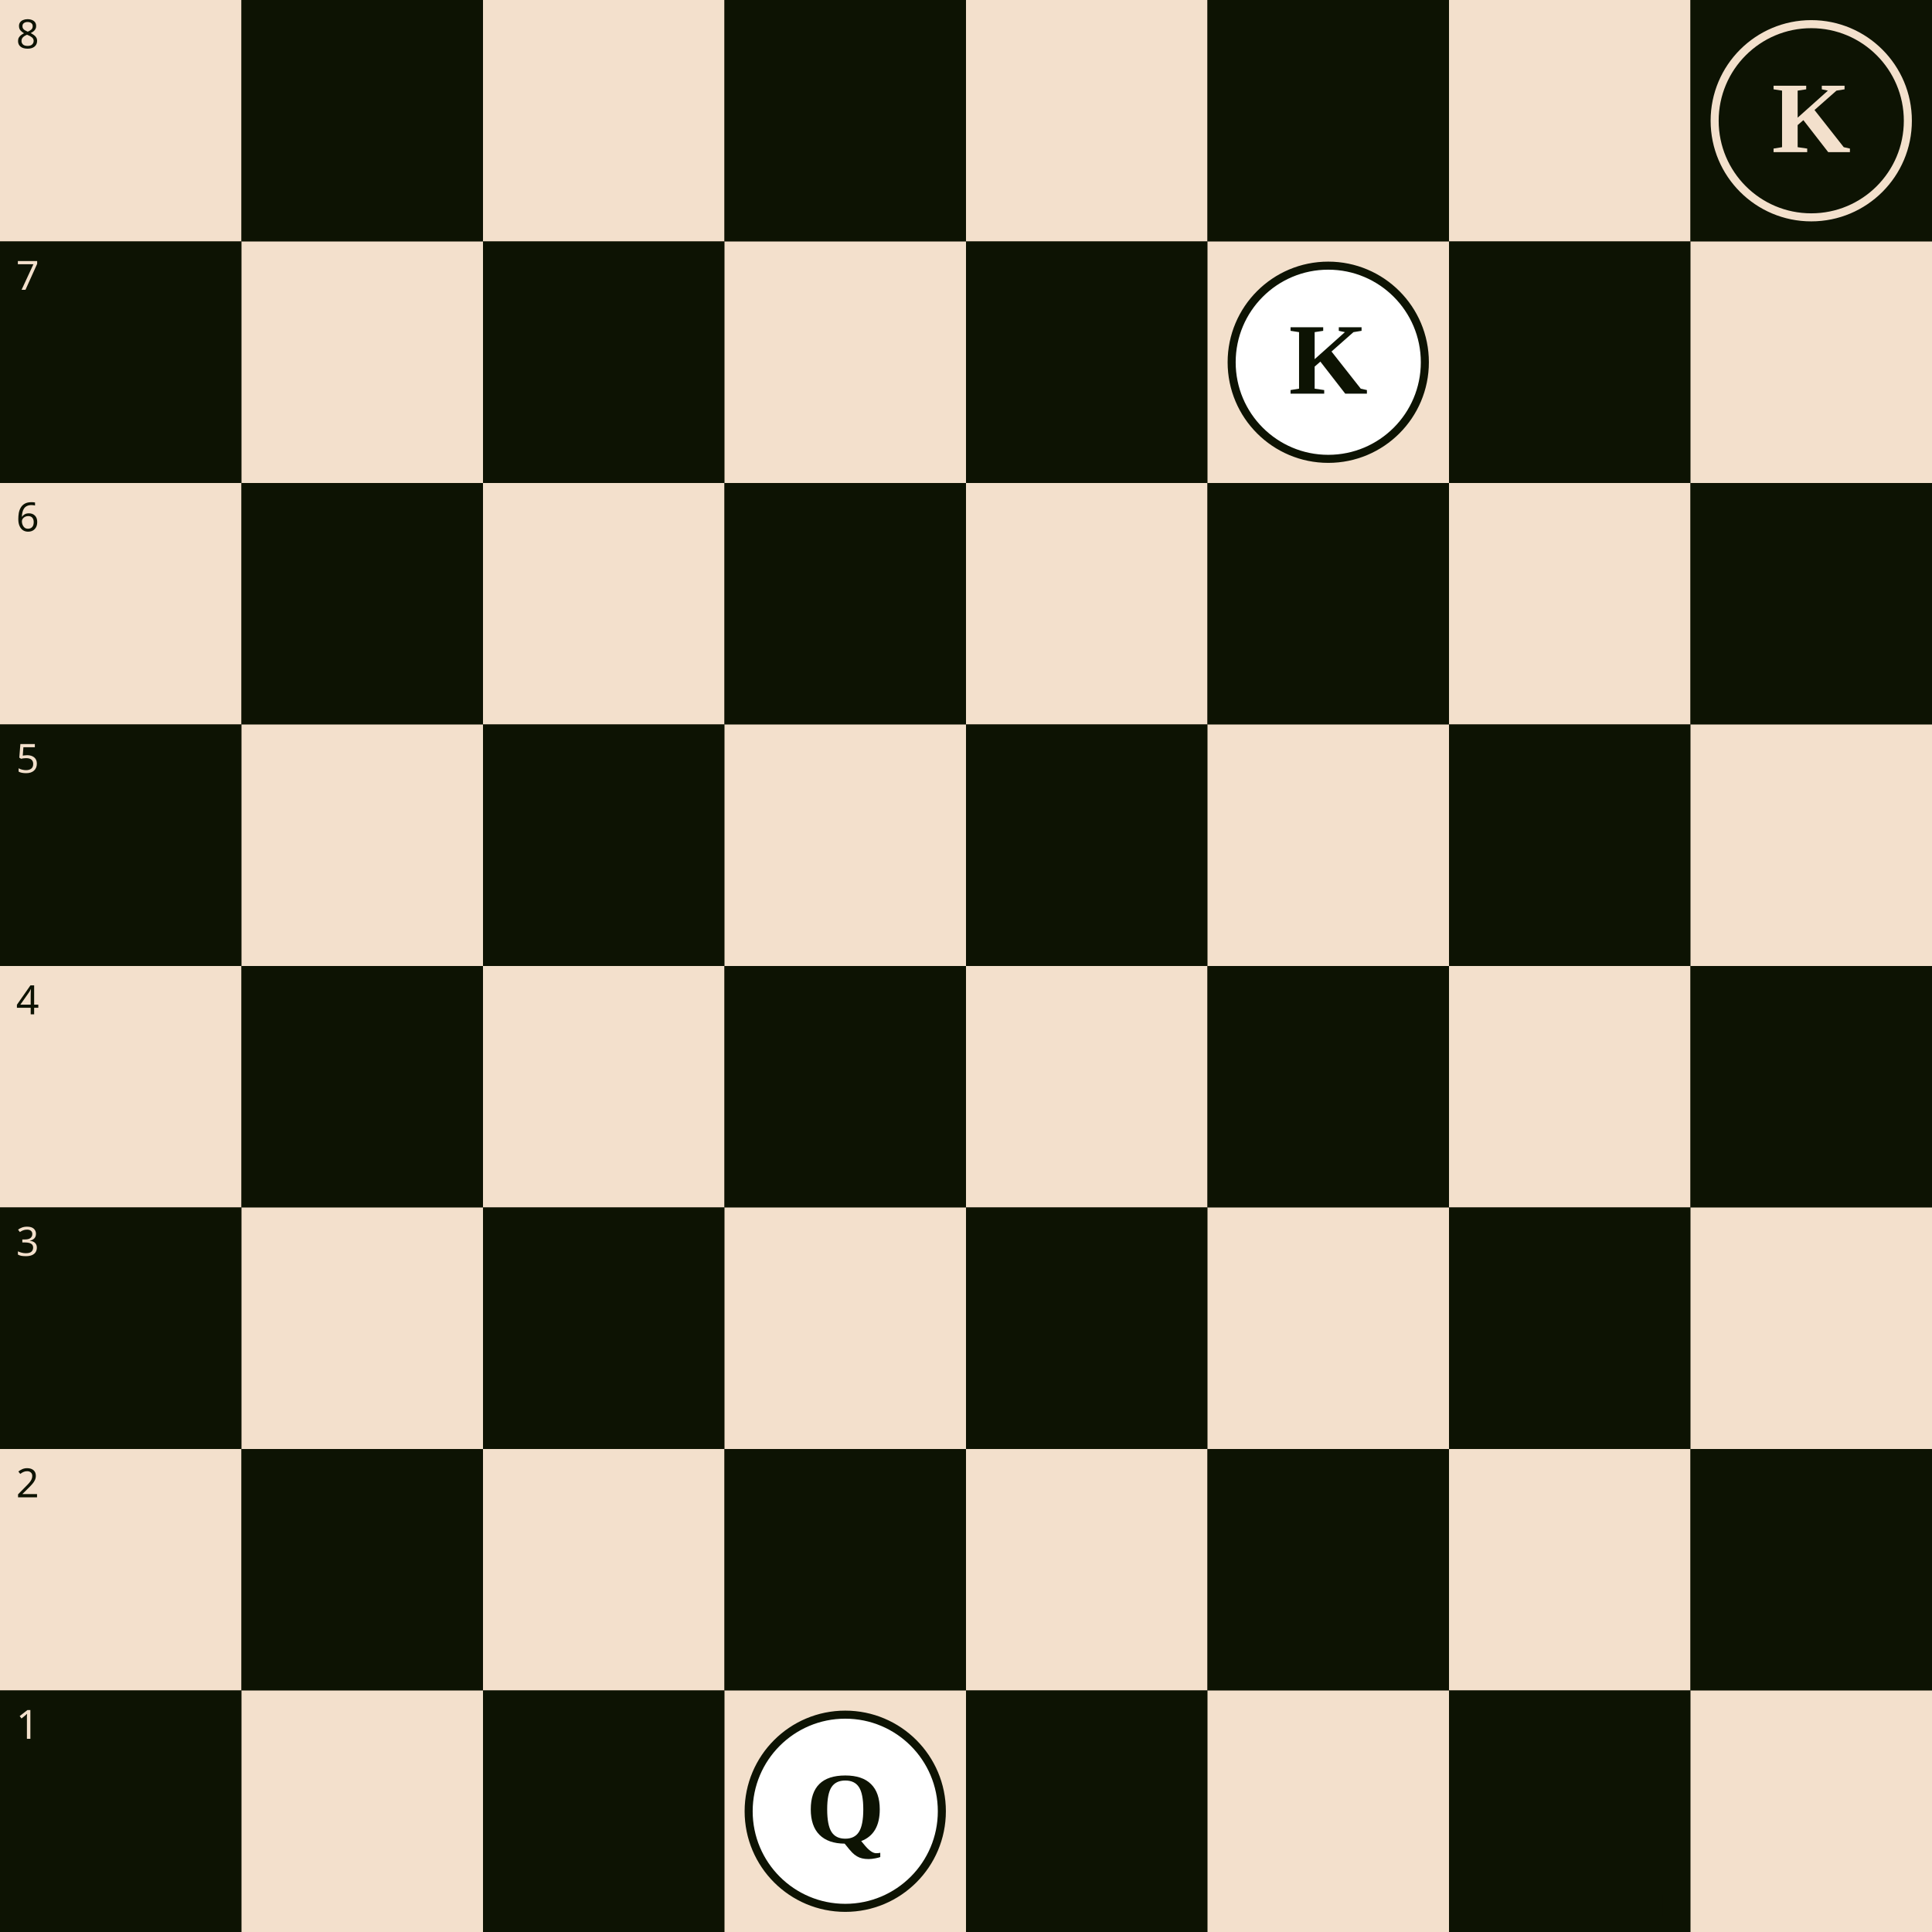
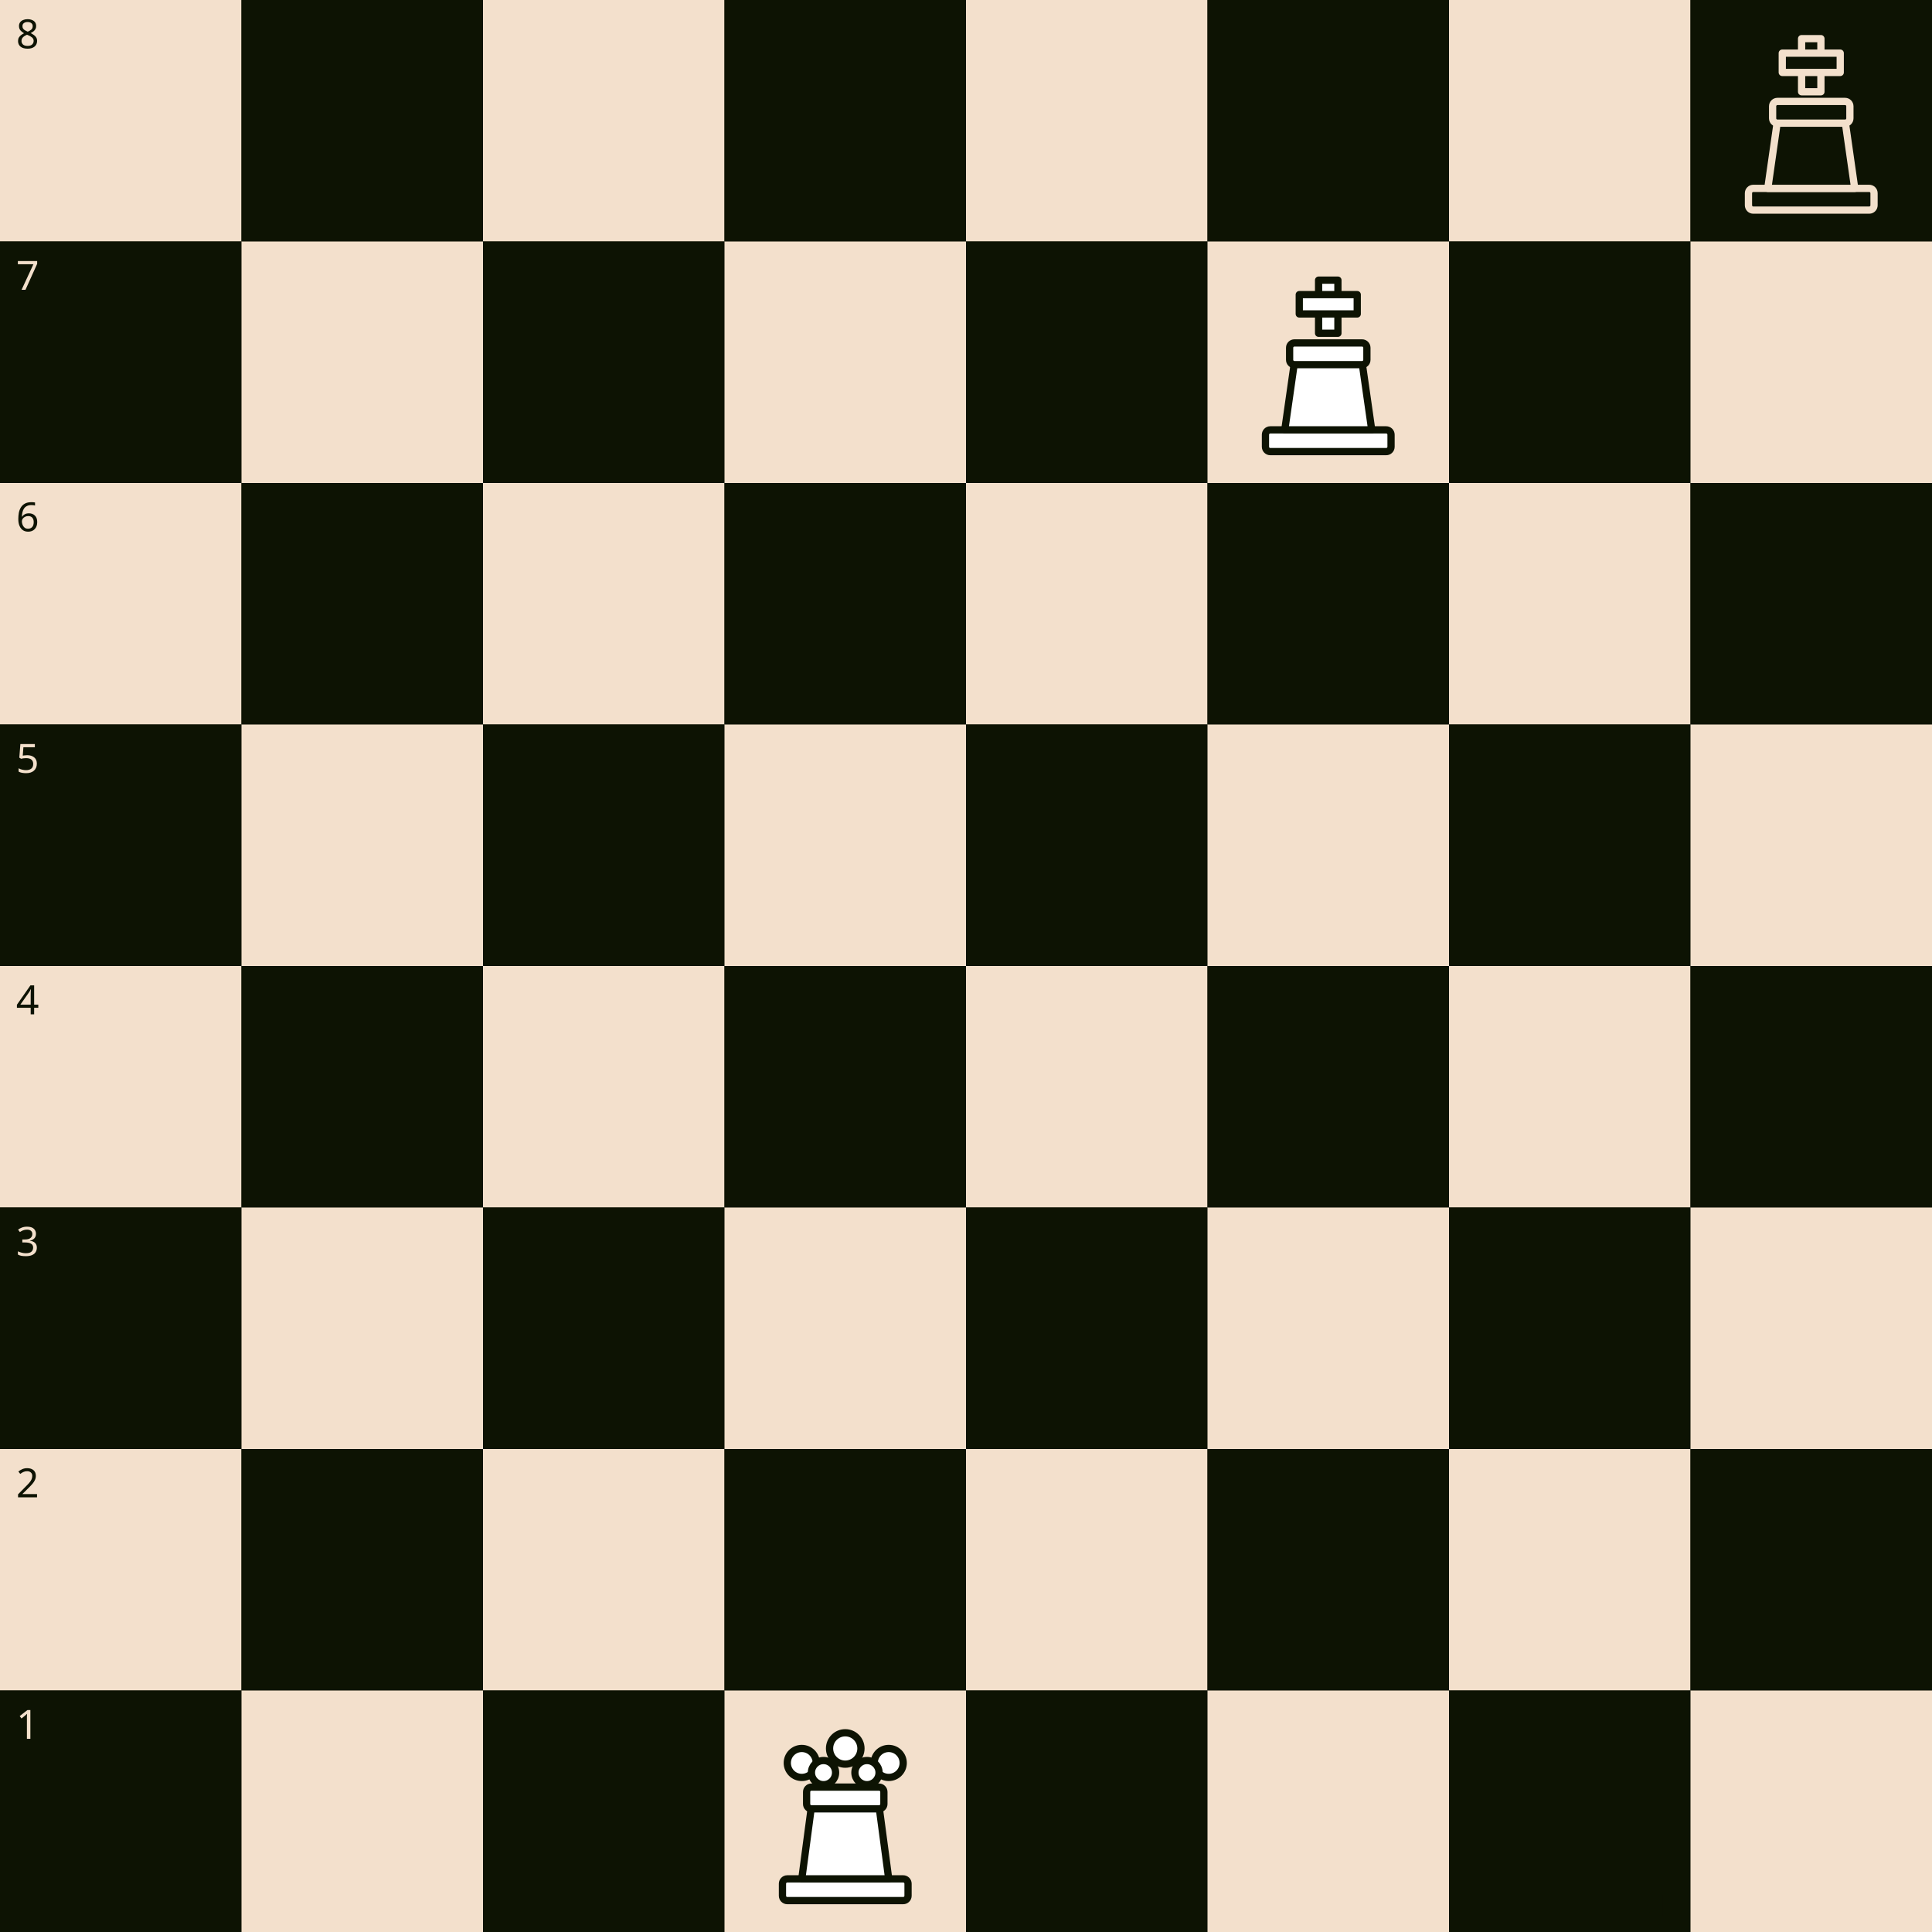
<svg xmlns="http://www.w3.org/2000/svg" width="480" height="480" viewBox="0 0 480 480">
  <rect width="480" height="480" fill="#0d1303" />
  <rect x="0" y="0" width="60" height="60" fill="#f3e0cc" />
  <rect x="60" y="0" width="60" height="60" fill="#0d1303" />
  <rect x="120" y="0" width="60" height="60" fill="#f3e0cc" />
  <rect x="180" y="0" width="60" height="60" fill="#0d1303" />
  <rect x="240" y="0" width="60" height="60" fill="#f3e0cc" />
  <rect x="300" y="0" width="60" height="60" fill="#0d1303" />
  <rect x="360" y="0" width="60" height="60" fill="#f3e0cc" />
  <rect x="420" y="0" width="60" height="60" fill="#0d1303" />
  <rect x="0" y="60" width="60" height="60" fill="#0d1303" />
  <rect x="60" y="60" width="60" height="60" fill="#f3e0cc" />
  <rect x="120" y="60" width="60" height="60" fill="#0d1303" />
  <rect x="180" y="60" width="60" height="60" fill="#f3e0cc" />
  <rect x="240" y="60" width="60" height="60" fill="#0d1303" />
  <rect x="300" y="60" width="60" height="60" fill="#f3e0cc" />
  <rect x="360" y="60" width="60" height="60" fill="#0d1303" />
  <rect x="420" y="60" width="60" height="60" fill="#f3e0cc" />
  <rect x="0" y="120" width="60" height="60" fill="#f3e0cc" />
  <rect x="60" y="120" width="60" height="60" fill="#0d1303" />
  <rect x="120" y="120" width="60" height="60" fill="#f3e0cc" />
  <rect x="180" y="120" width="60" height="60" fill="#0d1303" />
  <rect x="240" y="120" width="60" height="60" fill="#f3e0cc" />
  <rect x="300" y="120" width="60" height="60" fill="#0d1303" />
  <rect x="360" y="120" width="60" height="60" fill="#f3e0cc" />
  <rect x="420" y="120" width="60" height="60" fill="#0d1303" />
  <rect x="0" y="180" width="60" height="60" fill="#0d1303" />
  <rect x="60" y="180" width="60" height="60" fill="#f3e0cc" />
  <rect x="120" y="180" width="60" height="60" fill="#0d1303" />
  <rect x="180" y="180" width="60" height="60" fill="#f3e0cc" />
  <rect x="240" y="180" width="60" height="60" fill="#0d1303" />
  <rect x="300" y="180" width="60" height="60" fill="#f3e0cc" />
  <rect x="360" y="180" width="60" height="60" fill="#0d1303" />
  <rect x="420" y="180" width="60" height="60" fill="#f3e0cc" />
  <rect x="0" y="240" width="60" height="60" fill="#f3e0cc" />
  <rect x="60" y="240" width="60" height="60" fill="#0d1303" />
  <rect x="120" y="240" width="60" height="60" fill="#f3e0cc" />
  <rect x="180" y="240" width="60" height="60" fill="#0d1303" />
  <rect x="240" y="240" width="60" height="60" fill="#f3e0cc" />
  <rect x="300" y="240" width="60" height="60" fill="#0d1303" />
  <rect x="360" y="240" width="60" height="60" fill="#f3e0cc" />
  <rect x="420" y="240" width="60" height="60" fill="#0d1303" />
  <rect x="0" y="300" width="60" height="60" fill="#0d1303" />
  <rect x="60" y="300" width="60" height="60" fill="#f3e0cc" />
  <rect x="120" y="300" width="60" height="60" fill="#0d1303" />
  <rect x="180" y="300" width="60" height="60" fill="#f3e0cc" />
  <rect x="240" y="300" width="60" height="60" fill="#0d1303" />
  <rect x="300" y="300" width="60" height="60" fill="#f3e0cc" />
  <rect x="360" y="300" width="60" height="60" fill="#0d1303" />
  <rect x="420" y="300" width="60" height="60" fill="#f3e0cc" />
  <rect x="0" y="360" width="60" height="60" fill="#f3e0cc" />
  <rect x="60" y="360" width="60" height="60" fill="#0d1303" />
  <rect x="120" y="360" width="60" height="60" fill="#f3e0cc" />
  <rect x="180" y="360" width="60" height="60" fill="#0d1303" />
  <rect x="240" y="360" width="60" height="60" fill="#f3e0cc" />
  <rect x="300" y="360" width="60" height="60" fill="#0d1303" />
  <rect x="360" y="360" width="60" height="60" fill="#f3e0cc" />
  <rect x="420" y="360" width="60" height="60" fill="#0d1303" />
  <rect x="0" y="420" width="60" height="60" fill="#0d1303" />
  <rect x="60" y="420" width="60" height="60" fill="#f3e0cc" />
  <rect x="120" y="420" width="60" height="60" fill="#0d1303" />
  <rect x="180" y="420" width="60" height="60" fill="#f3e0cc" />
  <rect x="240" y="420" width="60" height="60" fill="#0d1303" />
  <rect x="300" y="420" width="60" height="60" fill="#f3e0cc" />
  <rect x="360" y="420" width="60" height="60" fill="#0d1303" />
  <rect x="420" y="420" width="60" height="60" fill="#f3e0cc" />
  <text x="54" y="476" font-size="10" fill="#0d1303" text-anchor="end" font-family="sans-serif">a</text>
  <text x="114" y="476" font-size="10" fill="#f3e0cc" text-anchor="end" font-family="sans-serif">b</text>
  <text x="174" y="476" font-size="10" fill="#0d1303" text-anchor="end" font-family="sans-serif">c</text>
  <text x="234" y="476" font-size="10" fill="#f3e0cc" text-anchor="end" font-family="sans-serif">d</text>
  <text x="294" y="476" font-size="10" fill="#0d1303" text-anchor="end" font-family="sans-serif">e</text>
  <text x="354" y="476" font-size="10" fill="#f3e0cc" text-anchor="end" font-family="sans-serif">f</text>
  <text x="414" y="476" font-size="10" fill="#0d1303" text-anchor="end" font-family="sans-serif">g</text>
  <text x="474" y="476" font-size="10" fill="#f3e0cc" text-anchor="end" font-family="sans-serif">h</text>
  <text x="4" y="12" font-size="10" fill="#0d1303" font-family="sans-serif">8</text>
  <text x="4" y="72" font-size="10" fill="#f3e0cc" font-family="sans-serif">7</text>
  <text x="4" y="132" font-size="10" fill="#0d1303" font-family="sans-serif">6</text>
  <text x="4" y="192" font-size="10" fill="#f3e0cc" font-family="sans-serif">5</text>
  <text x="4" y="252" font-size="10" fill="#0d1303" font-family="sans-serif">4</text>
  <text x="4" y="312" font-size="10" fill="#f3e0cc" font-family="sans-serif">3</text>
  <text x="4" y="372" font-size="10" fill="#0d1303" font-family="sans-serif">2</text>
  <text x="4" y="432" font-size="10" fill="#f3e0cc" font-family="sans-serif">1</text>
-   <circle cx="330.0" cy="90.0" r="24.0" fill="#ffffff" stroke="#0d1303" stroke-width="2" />
-   <text x="330.0" y="97.8" font-size="25.2" font-weight="700" fill="#0d1303" text-anchor="middle" font-family="Georgia, 'Times New Roman', serif">K</text>
-   <circle cx="210.0" cy="450.0" r="24.0" fill="#ffffff" stroke="#0d1303" stroke-width="2" />
-   <text x="210.0" y="457.8" font-size="25.2" font-weight="700" fill="#0d1303" text-anchor="middle" font-family="Georgia, 'Times New Roman', serif">Q</text>
-   <circle cx="450.0" cy="30.0" r="24.0" fill="#0d1303" stroke="#f3e0cc" stroke-width="2" />
-   <text x="450.0" y="37.8" font-size="25.2" font-weight="700" fill="#f3e0cc" text-anchor="middle" font-family="Georgia, 'Times New Roman', serif">K</text>
+   <g transform="translate(300,60) scale(0.6)" fill="#ffffff" stroke="#0d1303" stroke-width="3" stroke-linejoin="round" stroke-linecap="round">
+     <rect x="24" y="78" width="52" height="9" rx="2" />
+     <path d="M32,78 L36,50 L64,50 L68,78 Z" />
+     <rect x="34" y="42" width="32" height="9" rx="2" />
+     <rect x="46" y="16" width="8" height="22" />
+     <rect x="38" y="22" width="24" height="8" />
+   </g>
+   <g transform="translate(180,420) scale(0.6)" fill="#ffffff" stroke="#0d1303" stroke-width="3" stroke-linejoin="round" stroke-linecap="round">
+     <rect x="24" y="78" width="52" height="9" rx="2" />
+     <path d="M32,78 L36,48 L64,48 L68,78 Z" />
+     <rect x="34" y="40" width="32" height="9" rx="2" />
+     <circle cx="32" cy="30" r="6" />
+     <circle cx="50" cy="24" r="6.5" />
+     <circle cx="68" cy="30" r="6" />
+     <circle cx="41" cy="34" r="5" />
+     <circle cx="59" cy="34" r="5" />
+   </g>
+   <g transform="translate(420,0) scale(0.6)" fill="#0d1303" stroke="#f3e0cc" stroke-width="3" stroke-linejoin="round" stroke-linecap="round">
+     <rect x="24" y="78" width="52" height="9" rx="2" />
+     <path d="M32,78 L36,50 L64,50 L68,78 Z" />
+     <rect x="34" y="42" width="32" height="9" rx="2" />
+     <rect x="46" y="16" width="8" height="22" />
+     <rect x="38" y="22" width="24" height="8" />
+   </g>
</svg>
